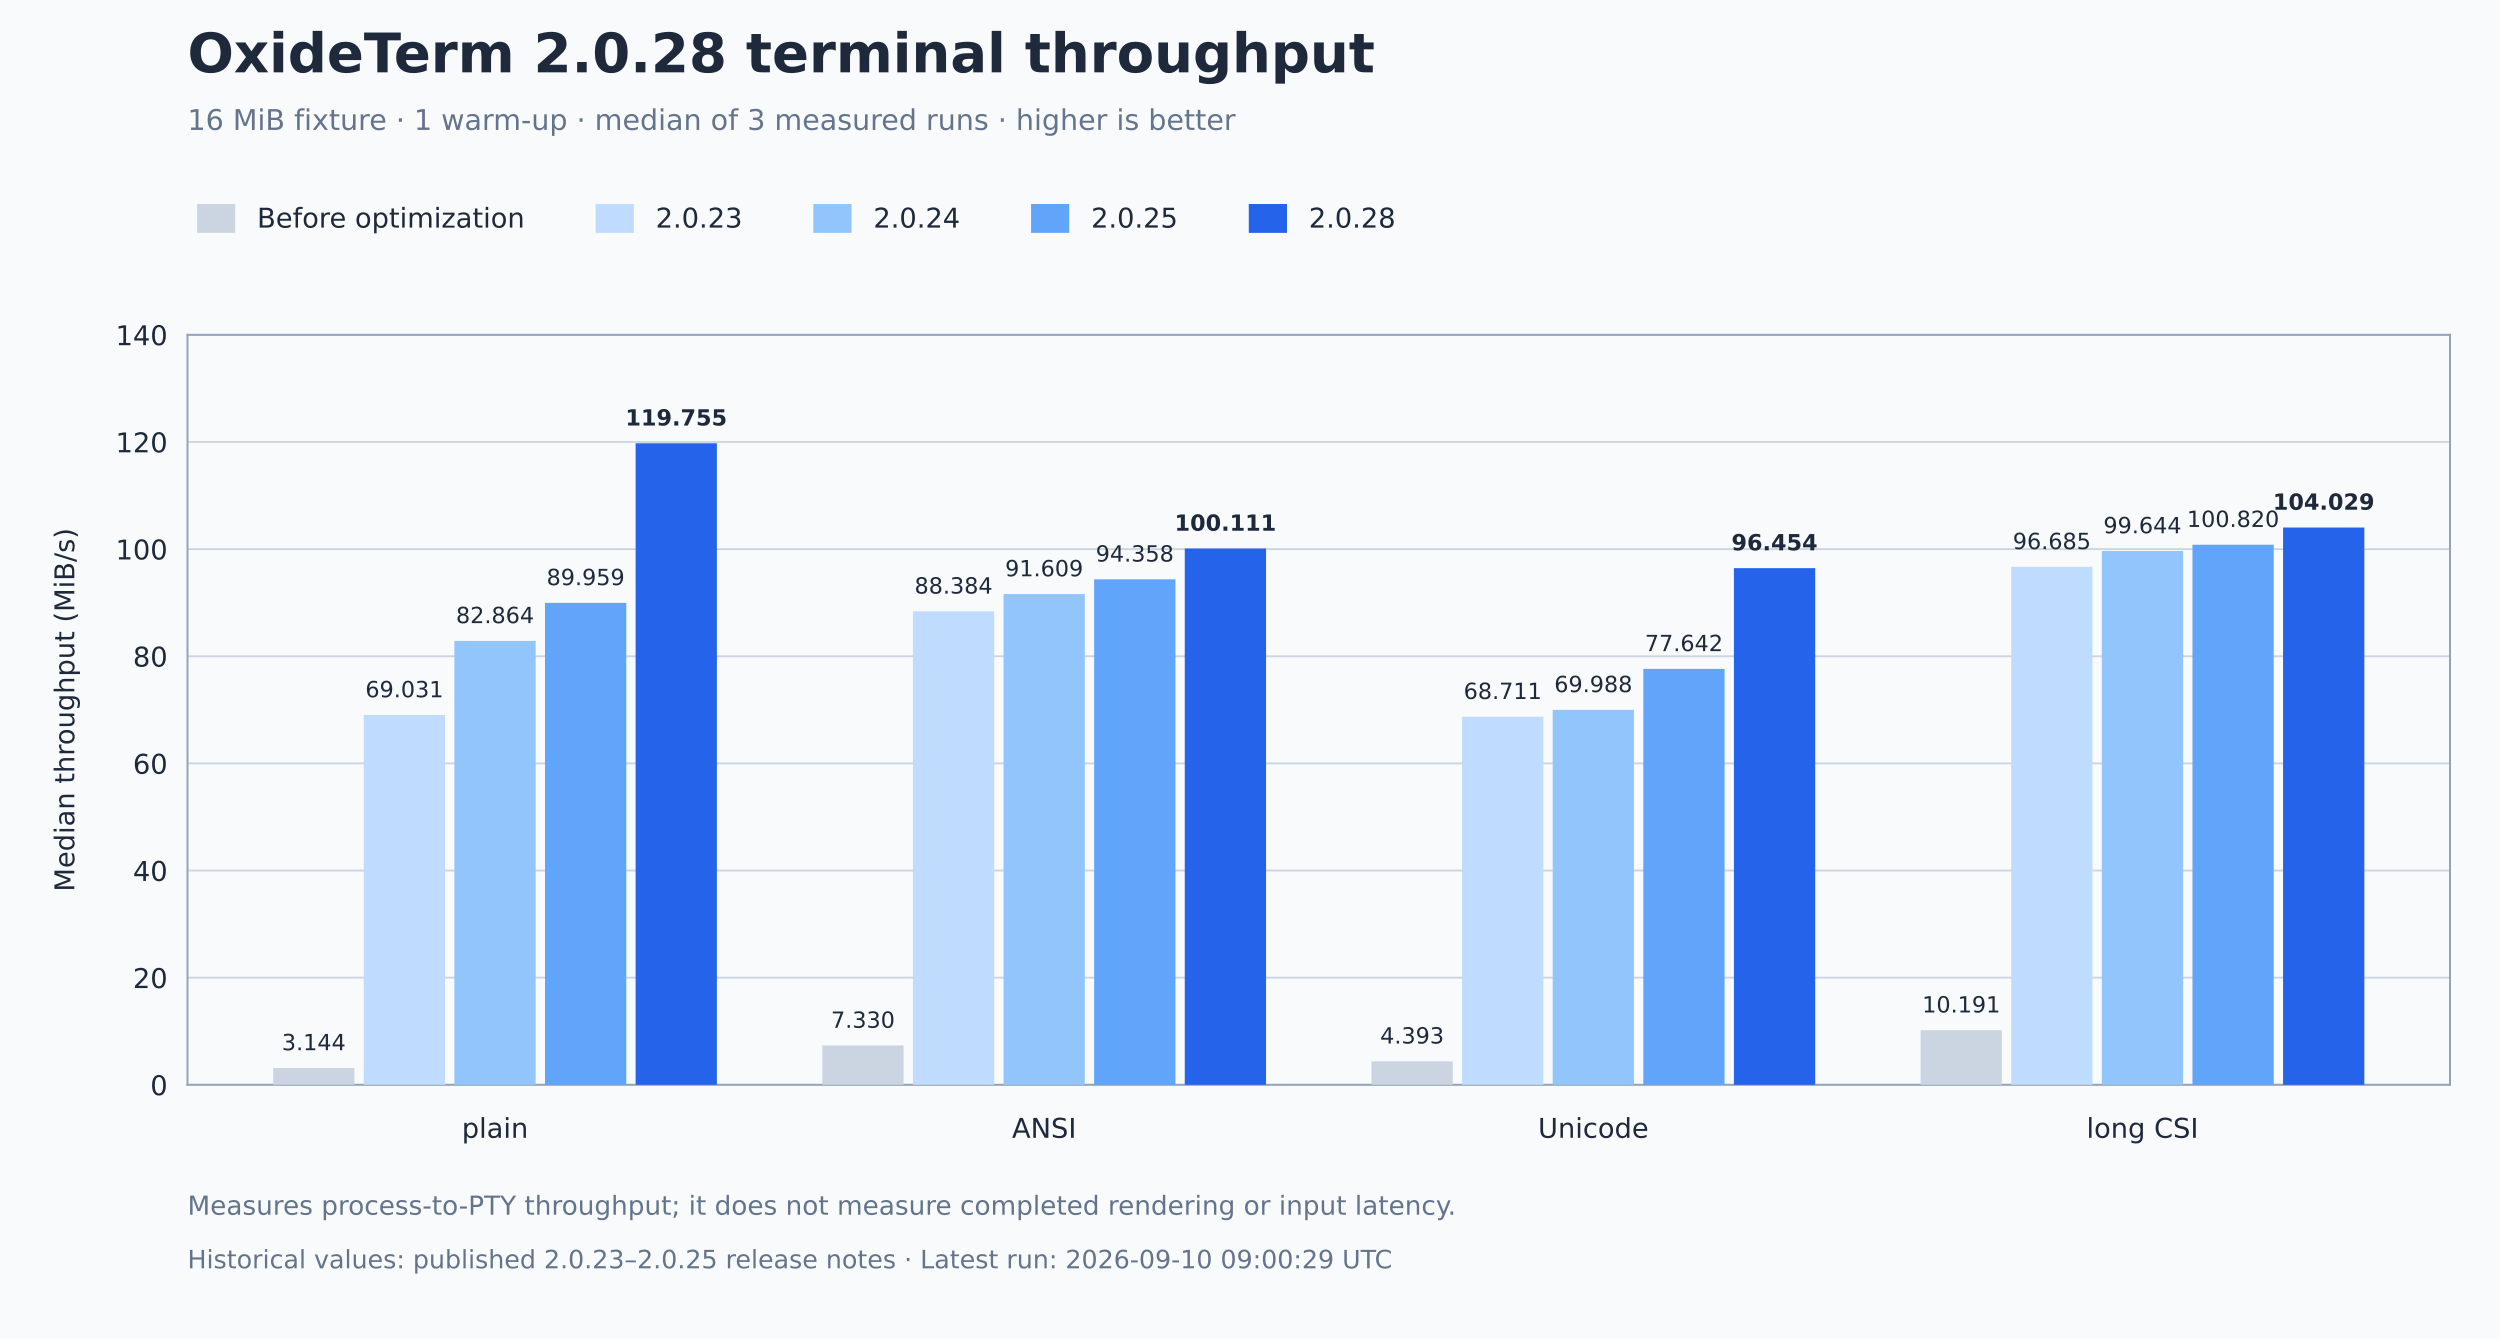
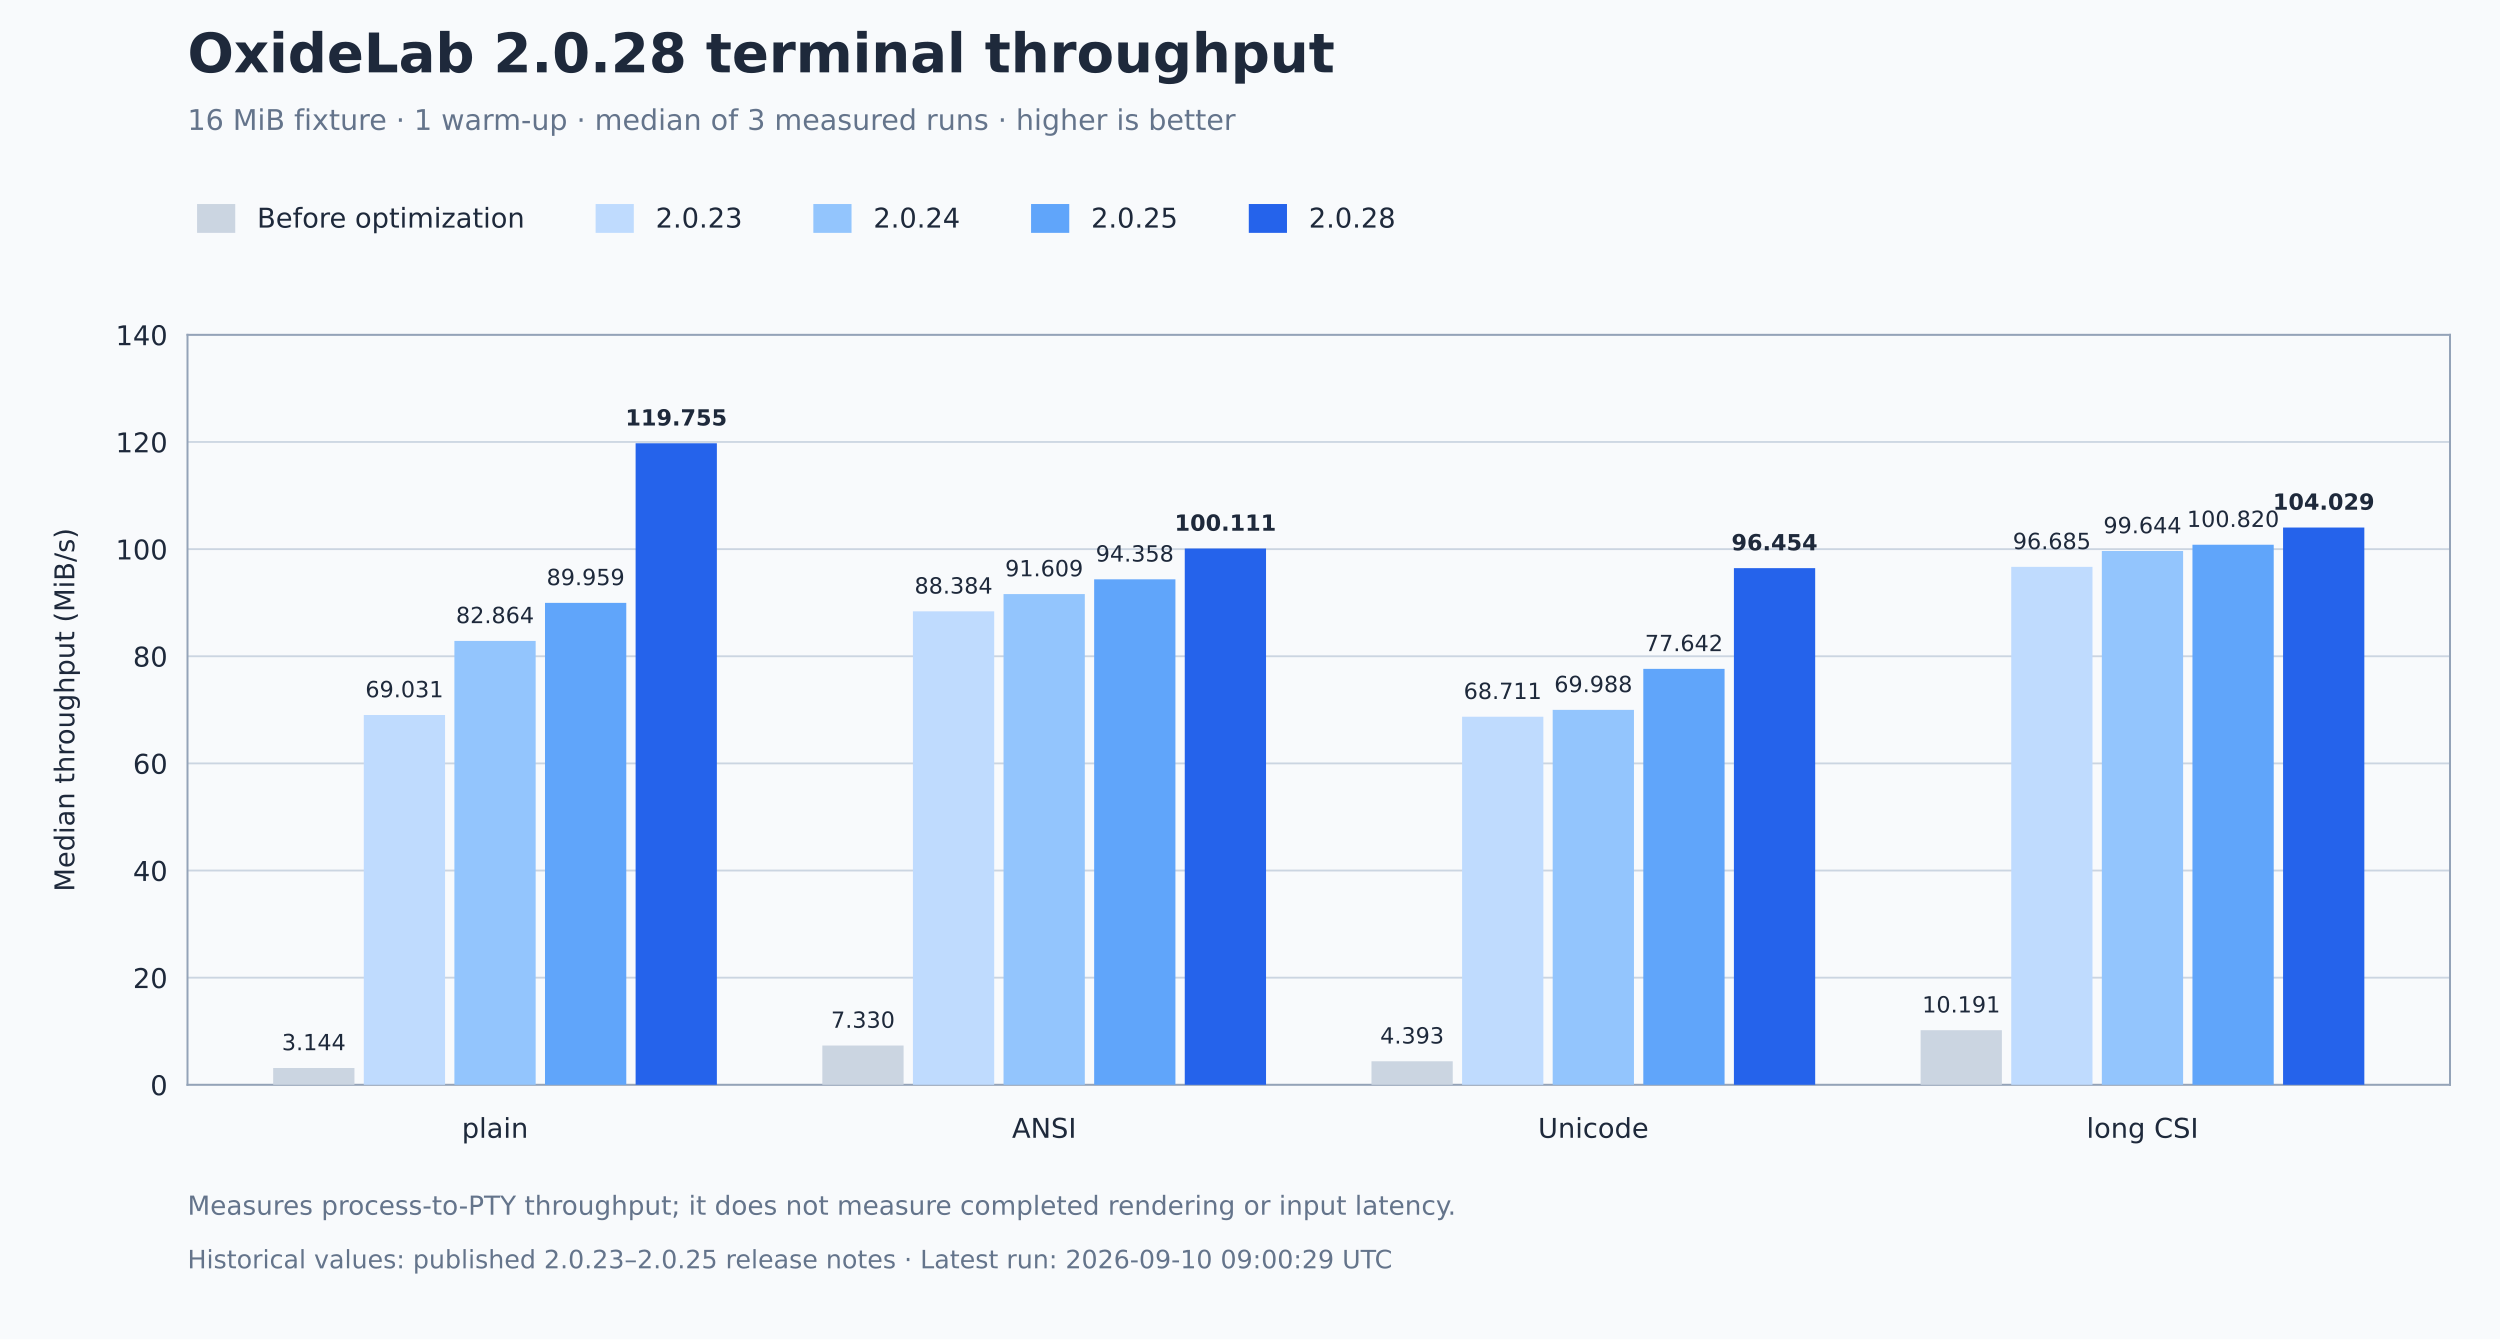
<svg xmlns="http://www.w3.org/2000/svg" width="1008pt" height="540pt" viewBox="0 0 1008 540" version="1.1">
  <defs>
    <style type="text/css">*{stroke-linejoin: round; stroke-linecap: butt}</style>
  </defs>
  <g id="figure_1">
    <g id="patch_1">
      <path d="M 0 540  L 1008 540  L 1008 0  L 0 0  z " style="fill: #f8fafc" />
    </g>
    <g id="axes_1">
      <g id="patch_2">
        <path d="M 75.6 437.4  L 987.84 437.4  L 987.84 135  L 75.6 135  z " style="fill: #f8fafc" />
      </g>
      <g id="matplotlib.axis_1">
        <g id="xtick_1">
          <g id="line2d_1" />
          <g id="text_1">
            <text style="font-size: 11px; font-family: 'DejaVu Sans'; text-anchor: middle; fill: #1e293b" x="199.594" y="458.758" transform="rotate(-0 199.5938 458.7583)">plain</text>
          </g>
        </g>
        <g id="xtick_2">
          <g id="line2d_2" />
          <g id="text_2">
            <text style="font-size: 11px; font-family: 'DejaVu Sans'; text-anchor: middle; fill: #1e293b" x="421.011" y="458.757" transform="rotate(-0 421.0113 458.7574)">ANSI</text>
          </g>
        </g>
        <g id="xtick_3">
          <g id="line2d_3" />
          <g id="text_3">
            <text style="font-size: 11px; font-family: 'DejaVu Sans'; text-anchor: middle; fill: #1e293b" x="642.429" y="458.758" transform="rotate(-0 642.4287 458.7583)">Unicode</text>
          </g>
        </g>
        <g id="xtick_4">
          <g id="line2d_4" />
          <g id="text_4">
            <text style="font-size: 11px; font-family: 'DejaVu Sans'; text-anchor: middle; fill: #1e293b" x="863.846" y="458.758" transform="rotate(-0 863.8462 458.7583)">long CSI</text>
          </g>
        </g>
      </g>
      <g id="matplotlib.axis_2">
        <g id="ytick_1">
          <g id="line2d_5">
            <path d="M 75.6 437.4  L 987.84 437.4  " clip-path="url(#p1a5c017411)" style="fill: none; stroke: #cbd5e1; stroke-width: 0.75; stroke-linecap: square" />
          </g>
          <g id="line2d_6" />
          <g id="text_5">
            <text style="font-size: 11px; font-family: 'DejaVu Sans'; text-anchor: end; fill: #1e293b" x="67.6" y="441.579" transform="rotate(-0 67.6 441.5787)">0</text>
          </g>
        </g>
        <g id="ytick_2">
          <g id="line2d_7">
            <path d="M 75.6 394.2  L 987.84 394.2  " clip-path="url(#p1a5c017411)" style="fill: none; stroke: #cbd5e1; stroke-width: 0.75; stroke-linecap: square" />
          </g>
          <g id="line2d_8" />
          <g id="text_6">
            <text style="font-size: 11px; font-family: 'DejaVu Sans'; text-anchor: end; fill: #1e293b" x="67.6" y="398.379" transform="rotate(-0 67.6 398.3787)">20</text>
          </g>
        </g>
        <g id="ytick_3">
          <g id="line2d_9">
            <path d="M 75.6 351  L 987.84 351  " clip-path="url(#p1a5c017411)" style="fill: none; stroke: #cbd5e1; stroke-width: 0.75; stroke-linecap: square" />
          </g>
          <g id="line2d_10" />
          <g id="text_7">
            <text style="font-size: 11px; font-family: 'DejaVu Sans'; text-anchor: end; fill: #1e293b" x="67.6" y="355.179" transform="rotate(-0 67.6 355.1787)">40</text>
          </g>
        </g>
        <g id="ytick_4">
          <g id="line2d_11">
            <path d="M 75.6 307.8  L 987.84 307.8  " clip-path="url(#p1a5c017411)" style="fill: none; stroke: #cbd5e1; stroke-width: 0.75; stroke-linecap: square" />
          </g>
          <g id="line2d_12" />
          <g id="text_8">
            <text style="font-size: 11px; font-family: 'DejaVu Sans'; text-anchor: end; fill: #1e293b" x="67.6" y="311.979" transform="rotate(-0 67.6 311.9787)">60</text>
          </g>
        </g>
        <g id="ytick_5">
          <g id="line2d_13">
            <path d="M 75.6 264.6  L 987.84 264.6  " clip-path="url(#p1a5c017411)" style="fill: none; stroke: #cbd5e1; stroke-width: 0.75; stroke-linecap: square" />
          </g>
          <g id="line2d_14" />
          <g id="text_9">
            <text style="font-size: 11px; font-family: 'DejaVu Sans'; text-anchor: end; fill: #1e293b" x="67.6" y="268.779" transform="rotate(-0 67.6 268.7787)">80</text>
          </g>
        </g>
        <g id="ytick_6">
          <g id="line2d_15">
            <path d="M 75.6 221.4  L 987.84 221.4  " clip-path="url(#p1a5c017411)" style="fill: none; stroke: #cbd5e1; stroke-width: 0.75; stroke-linecap: square" />
          </g>
          <g id="line2d_16" />
          <g id="text_10">
            <text style="font-size: 11px; font-family: 'DejaVu Sans'; text-anchor: end; fill: #1e293b" x="67.6" y="225.579" transform="rotate(-0 67.6 225.5787)">100</text>
          </g>
        </g>
        <g id="ytick_7">
          <g id="line2d_17">
            <path d="M 75.6 178.2  L 987.84 178.2  " clip-path="url(#p1a5c017411)" style="fill: none; stroke: #cbd5e1; stroke-width: 0.75; stroke-linecap: square" />
          </g>
          <g id="line2d_18" />
          <g id="text_11">
            <text style="font-size: 11px; font-family: 'DejaVu Sans'; text-anchor: end; fill: #1e293b" x="67.6" y="182.379" transform="rotate(-0 67.6 182.3787)">120</text>
          </g>
        </g>
        <g id="ytick_8">
          <g id="line2d_19">
            <path d="M 75.6 135  L 987.84 135  " clip-path="url(#p1a5c017411)" style="fill: none; stroke: #cbd5e1; stroke-width: 0.75; stroke-linecap: square" />
          </g>
          <g id="line2d_20" />
          <g id="text_12">
            <text style="font-size: 11px; font-family: 'DejaVu Sans'; text-anchor: end; fill: #1e293b" x="67.6" y="139.179" transform="rotate(-0 67.6 139.1787)">140</text>
          </g>
        </g>
        <g id="text_13">
          <text style="font-size: 11px; font-family: 'DejaVu Sans'; text-anchor: middle; fill: #1e293b" x="29.961" y="286.2" transform="rotate(-90 29.96117 286.2)">Median throughput (MiB/s)</text>
        </g>
      </g>
      <g id="patch_3">
        <path d="M 75.6 437.4  L 75.6 135  " style="fill: none; stroke: #94a3b8; stroke-width: 0.8; stroke-linejoin: miter; stroke-linecap: square" />
      </g>
      <g id="patch_4">
        <path d="M 987.84 437.4  L 987.84 135  " style="fill: none; stroke: #94a3b8; stroke-width: 0.8; stroke-linejoin: miter; stroke-linecap: square" />
      </g>
      <g id="patch_5">
        <path d="M 75.6 437.4  L 987.84 437.4  " style="fill: none; stroke: #94a3b8; stroke-width: 0.8; stroke-linejoin: miter; stroke-linecap: square" />
      </g>
      <g id="patch_6">
        <path d="M 75.6 135  L 987.84 135  " style="fill: none; stroke: #94a3b8; stroke-width: 0.8; stroke-linejoin: miter; stroke-linecap: square" />
      </g>
      <g id="patch_7">
        <path d="M 110.141 437.4  L 142.911 437.4  L 142.911 430.609  L 110.141 430.609  z " clip-path="url(#p1a5c017411)" style="fill: #cbd5e1" />
      </g>
      <g id="patch_8">
        <path d="M 331.559 437.4  L 364.328 437.4  L 364.328 421.567  L 331.559 421.567  z " clip-path="url(#p1a5c017411)" style="fill: #cbd5e1" />
      </g>
      <g id="patch_9">
        <path d="M 552.976 437.4  L 585.746 437.4  L 585.746 427.911  L 552.976 427.911  z " clip-path="url(#p1a5c017411)" style="fill: #cbd5e1" />
      </g>
      <g id="patch_10">
        <path d="M 774.394 437.4  L 807.163 437.4  L 807.163 415.387  L 774.394 415.387  z " clip-path="url(#p1a5c017411)" style="fill: #cbd5e1" />
      </g>
      <g id="text_14">
        <text style="font-size: 9px; font-family: 'DejaVu Sans'; text-anchor: middle; fill: #1e293b" x="126.526" y="423.447" transform="rotate(-0 126.526 423.4469)">3.144</text>
      </g>
      <g id="text_15">
        <text style="font-size: 9px; font-family: 'DejaVu Sans'; text-anchor: middle; fill: #1e293b" x="347.943" y="414.405" transform="rotate(-0 347.9435 414.4051)">7.330</text>
      </g>
      <g id="text_16">
        <text style="font-size: 9px; font-family: 'DejaVu Sans'; text-anchor: middle; fill: #1e293b" x="569.361" y="420.749" transform="rotate(-0 569.361 420.749)">4.393</text>
      </g>
      <g id="text_17">
        <text style="font-size: 9px; font-family: 'DejaVu Sans'; text-anchor: middle; fill: #1e293b" x="790.778" y="408.225" transform="rotate(-0 790.7784 408.2253)">10.191</text>
      </g>
      <g id="patch_11">
        <path d="M 146.675 437.4  L 179.445 437.4  L 179.445 288.293  L 146.675 288.293  z " clip-path="url(#p1a5c017411)" style="fill: #bfdbfe" />
      </g>
      <g id="patch_12">
        <path d="M 368.092 437.4  L 400.862 437.4  L 400.862 246.491  L 368.092 246.491  z " clip-path="url(#p1a5c017411)" style="fill: #bfdbfe" />
      </g>
      <g id="patch_13">
        <path d="M 589.51 437.4  L 622.28 437.4  L 622.28 288.984  L 589.51 288.984  z " clip-path="url(#p1a5c017411)" style="fill: #bfdbfe" />
      </g>
      <g id="patch_14">
        <path d="M 810.927 437.4  L 843.697 437.4  L 843.697 228.56  L 810.927 228.56  z " clip-path="url(#p1a5c017411)" style="fill: #bfdbfe" />
      </g>
      <g id="text_18">
        <text style="font-size: 9px; font-family: 'DejaVu Sans'; text-anchor: middle; fill: #1e293b" x="163.06" y="281.131" transform="rotate(-0 163.0599 281.1309)">69.031</text>
      </g>
      <g id="text_19">
        <text style="font-size: 9px; font-family: 'DejaVu Sans'; text-anchor: middle; fill: #1e293b" x="384.477" y="239.328" transform="rotate(-0 384.4774 239.3285)">88.384</text>
      </g>
      <g id="text_20">
        <text style="font-size: 9px; font-family: 'DejaVu Sans'; text-anchor: middle; fill: #1e293b" x="605.895" y="281.822" transform="rotate(-0 605.8949 281.8221)">68.711</text>
      </g>
      <g id="text_21">
        <text style="font-size: 9px; font-family: 'DejaVu Sans'; text-anchor: middle; fill: #1e293b" x="827.312" y="221.398" transform="rotate(-0 827.3123 221.3983)">96.685</text>
      </g>
      <g id="patch_15">
        <path d="M 183.209 437.4  L 215.979 437.4  L 215.979 258.414  L 183.209 258.414  z " clip-path="url(#p1a5c017411)" style="fill: #93c5fd" />
      </g>
      <g id="patch_16">
        <path d="M 404.626 437.4  L 437.396 437.4  L 437.396 239.525  L 404.626 239.525  z " clip-path="url(#p1a5c017411)" style="fill: #93c5fd" />
      </g>
      <g id="patch_17">
        <path d="M 626.044 437.4  L 658.814 437.4  L 658.814 286.226  L 626.044 286.226  z " clip-path="url(#p1a5c017411)" style="fill: #93c5fd" />
      </g>
      <g id="patch_18">
        <path d="M 847.461 437.4  L 880.231 437.4  L 880.231 222.169  L 847.461 222.169  z " clip-path="url(#p1a5c017411)" style="fill: #93c5fd" />
      </g>
      <g id="text_22">
        <text style="font-size: 9px; font-family: 'DejaVu Sans'; text-anchor: middle; fill: #1e293b" x="199.594" y="251.252" transform="rotate(-0 199.5938 251.2517)">82.864</text>
      </g>
      <g id="text_23">
        <text style="font-size: 9px; font-family: 'DejaVu Sans'; text-anchor: middle; fill: #1e293b" x="421.011" y="232.362" transform="rotate(-0 421.0113 232.3625)">91.609</text>
      </g>
      <g id="text_24">
        <text style="font-size: 9px; font-family: 'DejaVu Sans'; text-anchor: middle; fill: #1e293b" x="642.429" y="279.064" transform="rotate(-0 642.4287 279.0638)">69.988</text>
      </g>
      <g id="text_25">
        <text style="font-size: 9px; font-family: 'DejaVu Sans'; text-anchor: middle; fill: #1e293b" x="863.846" y="215.007" transform="rotate(-0 863.8462 215.0069)">99.644</text>
      </g>
      <g id="patch_19">
        <path d="M 219.743 437.4  L 252.513 437.4  L 252.513 243.089  L 219.743 243.089  z " clip-path="url(#p1a5c017411)" style="fill: #60a5fa" />
      </g>
      <g id="patch_20">
        <path d="M 441.16 437.4  L 473.93 437.4  L 473.93 233.587  L 441.16 233.587  z " clip-path="url(#p1a5c017411)" style="fill: #60a5fa" />
      </g>
      <g id="patch_21">
        <path d="M 662.578 437.4  L 695.348 437.4  L 695.348 269.693  L 662.578 269.693  z " clip-path="url(#p1a5c017411)" style="fill: #60a5fa" />
      </g>
      <g id="patch_22">
        <path d="M 883.995 437.4  L 916.765 437.4  L 916.765 219.629  L 883.995 219.629  z " clip-path="url(#p1a5c017411)" style="fill: #60a5fa" />
      </g>
      <g id="text_26">
        <text style="font-size: 9px; font-family: 'DejaVu Sans'; text-anchor: middle; fill: #1e293b" x="236.128" y="235.926" transform="rotate(-0 236.1277 235.9265)">89.959</text>
      </g>
      <g id="text_27">
        <text style="font-size: 9px; font-family: 'DejaVu Sans'; text-anchor: middle; fill: #1e293b" x="457.545" y="226.425" transform="rotate(-0 457.5451 226.4246)">94.358</text>
      </g>
      <g id="text_28">
        <text style="font-size: 9px; font-family: 'DejaVu Sans'; text-anchor: middle; fill: #1e293b" x="678.963" y="262.531" transform="rotate(-0 678.9626 262.5312)">77.642</text>
      </g>
      <g id="text_29">
        <text style="font-size: 9px; font-family: 'DejaVu Sans'; text-anchor: middle; fill: #1e293b" x="900.38" y="212.467" transform="rotate(-0 900.3801 212.4667)">100.820</text>
      </g>
      <g id="patch_23">
        <path d="M 256.277 437.4  L 289.046 437.4  L 289.046 178.729  L 256.277 178.729  z " clip-path="url(#p1a5c017411)" style="fill: #2563eb" />
      </g>
      <g id="patch_24">
        <path d="M 477.694 437.4  L 510.464 437.4  L 510.464 221.16  L 477.694 221.16  z " clip-path="url(#p1a5c017411)" style="fill: #2563eb" />
      </g>
      <g id="patch_25">
        <path d="M 699.112 437.4  L 731.881 437.4  L 731.881 229.059  L 699.112 229.059  z " clip-path="url(#p1a5c017411)" style="fill: #2563eb" />
      </g>
      <g id="patch_26">
        <path d="M 920.529 437.4  L 953.299 437.4  L 953.299 212.697  L 920.529 212.697  z " clip-path="url(#p1a5c017411)" style="fill: #2563eb" />
      </g>
      <g id="text_30">
        <text style="font-weight: 700; font-size: 9px; font-family: 'DejaVu Sans'; text-anchor: middle; fill: #1e293b" x="272.662" y="171.567" transform="rotate(-0 272.6616 171.5671)">119.755</text>
      </g>
      <g id="text_31">
        <text style="font-weight: 700; font-size: 9px; font-family: 'DejaVu Sans'; text-anchor: middle; fill: #1e293b" x="494.079" y="213.998" transform="rotate(-0 494.079 213.9981)">100.111</text>
      </g>
      <g id="text_32">
        <text style="font-weight: 700; font-size: 9px; font-family: 'DejaVu Sans'; text-anchor: middle; fill: #1e293b" x="715.497" y="221.897" transform="rotate(-0 715.4965 221.8973)">96.454</text>
      </g>
      <g id="text_33">
        <text style="font-weight: 700; font-size: 9px; font-family: 'DejaVu Sans'; text-anchor: middle; fill: #1e293b" x="936.914" y="205.535" transform="rotate(-0 936.914 205.5353)">104.029</text>
      </g>
    </g>
    <g id="text_34">
-       <text style="font-weight: 700; font-size: 22px; font-family: 'DejaVu Sans'; text-anchor: start; fill: #1e293b" x="75.6" y="29.16" transform="rotate(-0 75.6 29.16)">OxideTerm 2.0.28 terminal throughput</text>
+       <text style="font-weight: 700; font-size: 22px; font-family: 'DejaVu Sans'; text-anchor: start; fill: #1e293b" x="75.6" y="29.16" transform="rotate(-0 75.6 29.16)">OxideLab 2.0.28 terminal throughput</text>
    </g>
    <g id="text_35">
      <text style="font-size: 11.5px; font-family: 'DejaVu Sans'; text-anchor: start; fill: #64748b" x="75.6" y="52.38" transform="rotate(-0 75.6 52.38)">16 MiB fixture · 1 warm-up · median of 3 measured runs · higher is better</text>
    </g>
    <g id="text_36">
      <text style="font-size: 10.6px; font-family: 'DejaVu Sans'; text-anchor: start; fill: #64748b" x="75.6" y="489.78" transform="rotate(-0 75.6 489.78)">Measures process-to-PTY throughput; it does not measure completed rendering or input latency.</text>
    </g>
    <g id="text_37">
      <text style="font-size: 10.2px; font-family: 'DejaVu Sans'; text-anchor: start; fill: #64748b" x="75.6" y="511.38" transform="rotate(-0 75.6 511.38)">Historical values: published 2.0.23–2.0.25 release notes · Latest run: 2026-09-10 09:00:29 UTC</text>
    </g>
    <g id="legend_1">
      <g id="patch_27">
        <path d="M 79.452 93.892  L 94.852 93.892  L 94.852 82.26  L 79.452 82.26  z " style="fill: #cbd5e1" />
      </g>
      <g id="text_38">
        <text style="font-size: 11px; font-family: 'DejaVu Sans'; text-anchor: start; fill: #1e293b" x="103.652" y="91.775" transform="rotate(-0 103.652 91.775)">Before optimization</text>
      </g>
      <g id="patch_28">
        <path d="M 240.152 93.892  L 255.552 93.892  L 255.552 82.26  L 240.152 82.26  z " style="fill: #bfdbfe" />
      </g>
      <g id="text_39">
        <text style="font-size: 11px; font-family: 'DejaVu Sans'; text-anchor: start; fill: #1e293b" x="264.352" y="91.775" transform="rotate(-0 264.3517 91.775)">2.0.23</text>
      </g>
      <g id="patch_29">
        <path d="M 327.939 93.892  L 343.339 93.892  L 343.339 82.26  L 327.939 82.26  z " style="fill: #93c5fd" />
      </g>
      <g id="text_40">
        <text style="font-size: 11px; font-family: 'DejaVu Sans'; text-anchor: start; fill: #1e293b" x="352.139" y="91.775" transform="rotate(-0 352.1386 91.775)">2.0.24</text>
      </g>
      <g id="patch_30">
        <path d="M 415.725 93.892  L 431.125 93.892  L 431.125 82.26  L 415.725 82.26  z " style="fill: #60a5fa" />
      </g>
      <g id="text_41">
        <text style="font-size: 11px; font-family: 'DejaVu Sans'; text-anchor: start; fill: #1e293b" x="439.925" y="91.775" transform="rotate(-0 439.9254 91.775)">2.0.25</text>
      </g>
      <g id="patch_31">
        <path d="M 503.512 93.892  L 518.912 93.892  L 518.912 82.26  L 503.512 82.26  z " style="fill: #2563eb" />
      </g>
      <g id="text_42">
        <text style="font-size: 11px; font-family: 'DejaVu Sans'; text-anchor: start; fill: #1e293b" x="527.712" y="91.775" transform="rotate(-0 527.7123 91.775)">2.0.28</text>
      </g>
    </g>
  </g>
  <defs>
    <clipPath id="p1a5c017411">
      <rect x="75.6" y="135" width="912.24" height="302.4" />
    </clipPath>
  </defs>
</svg>
